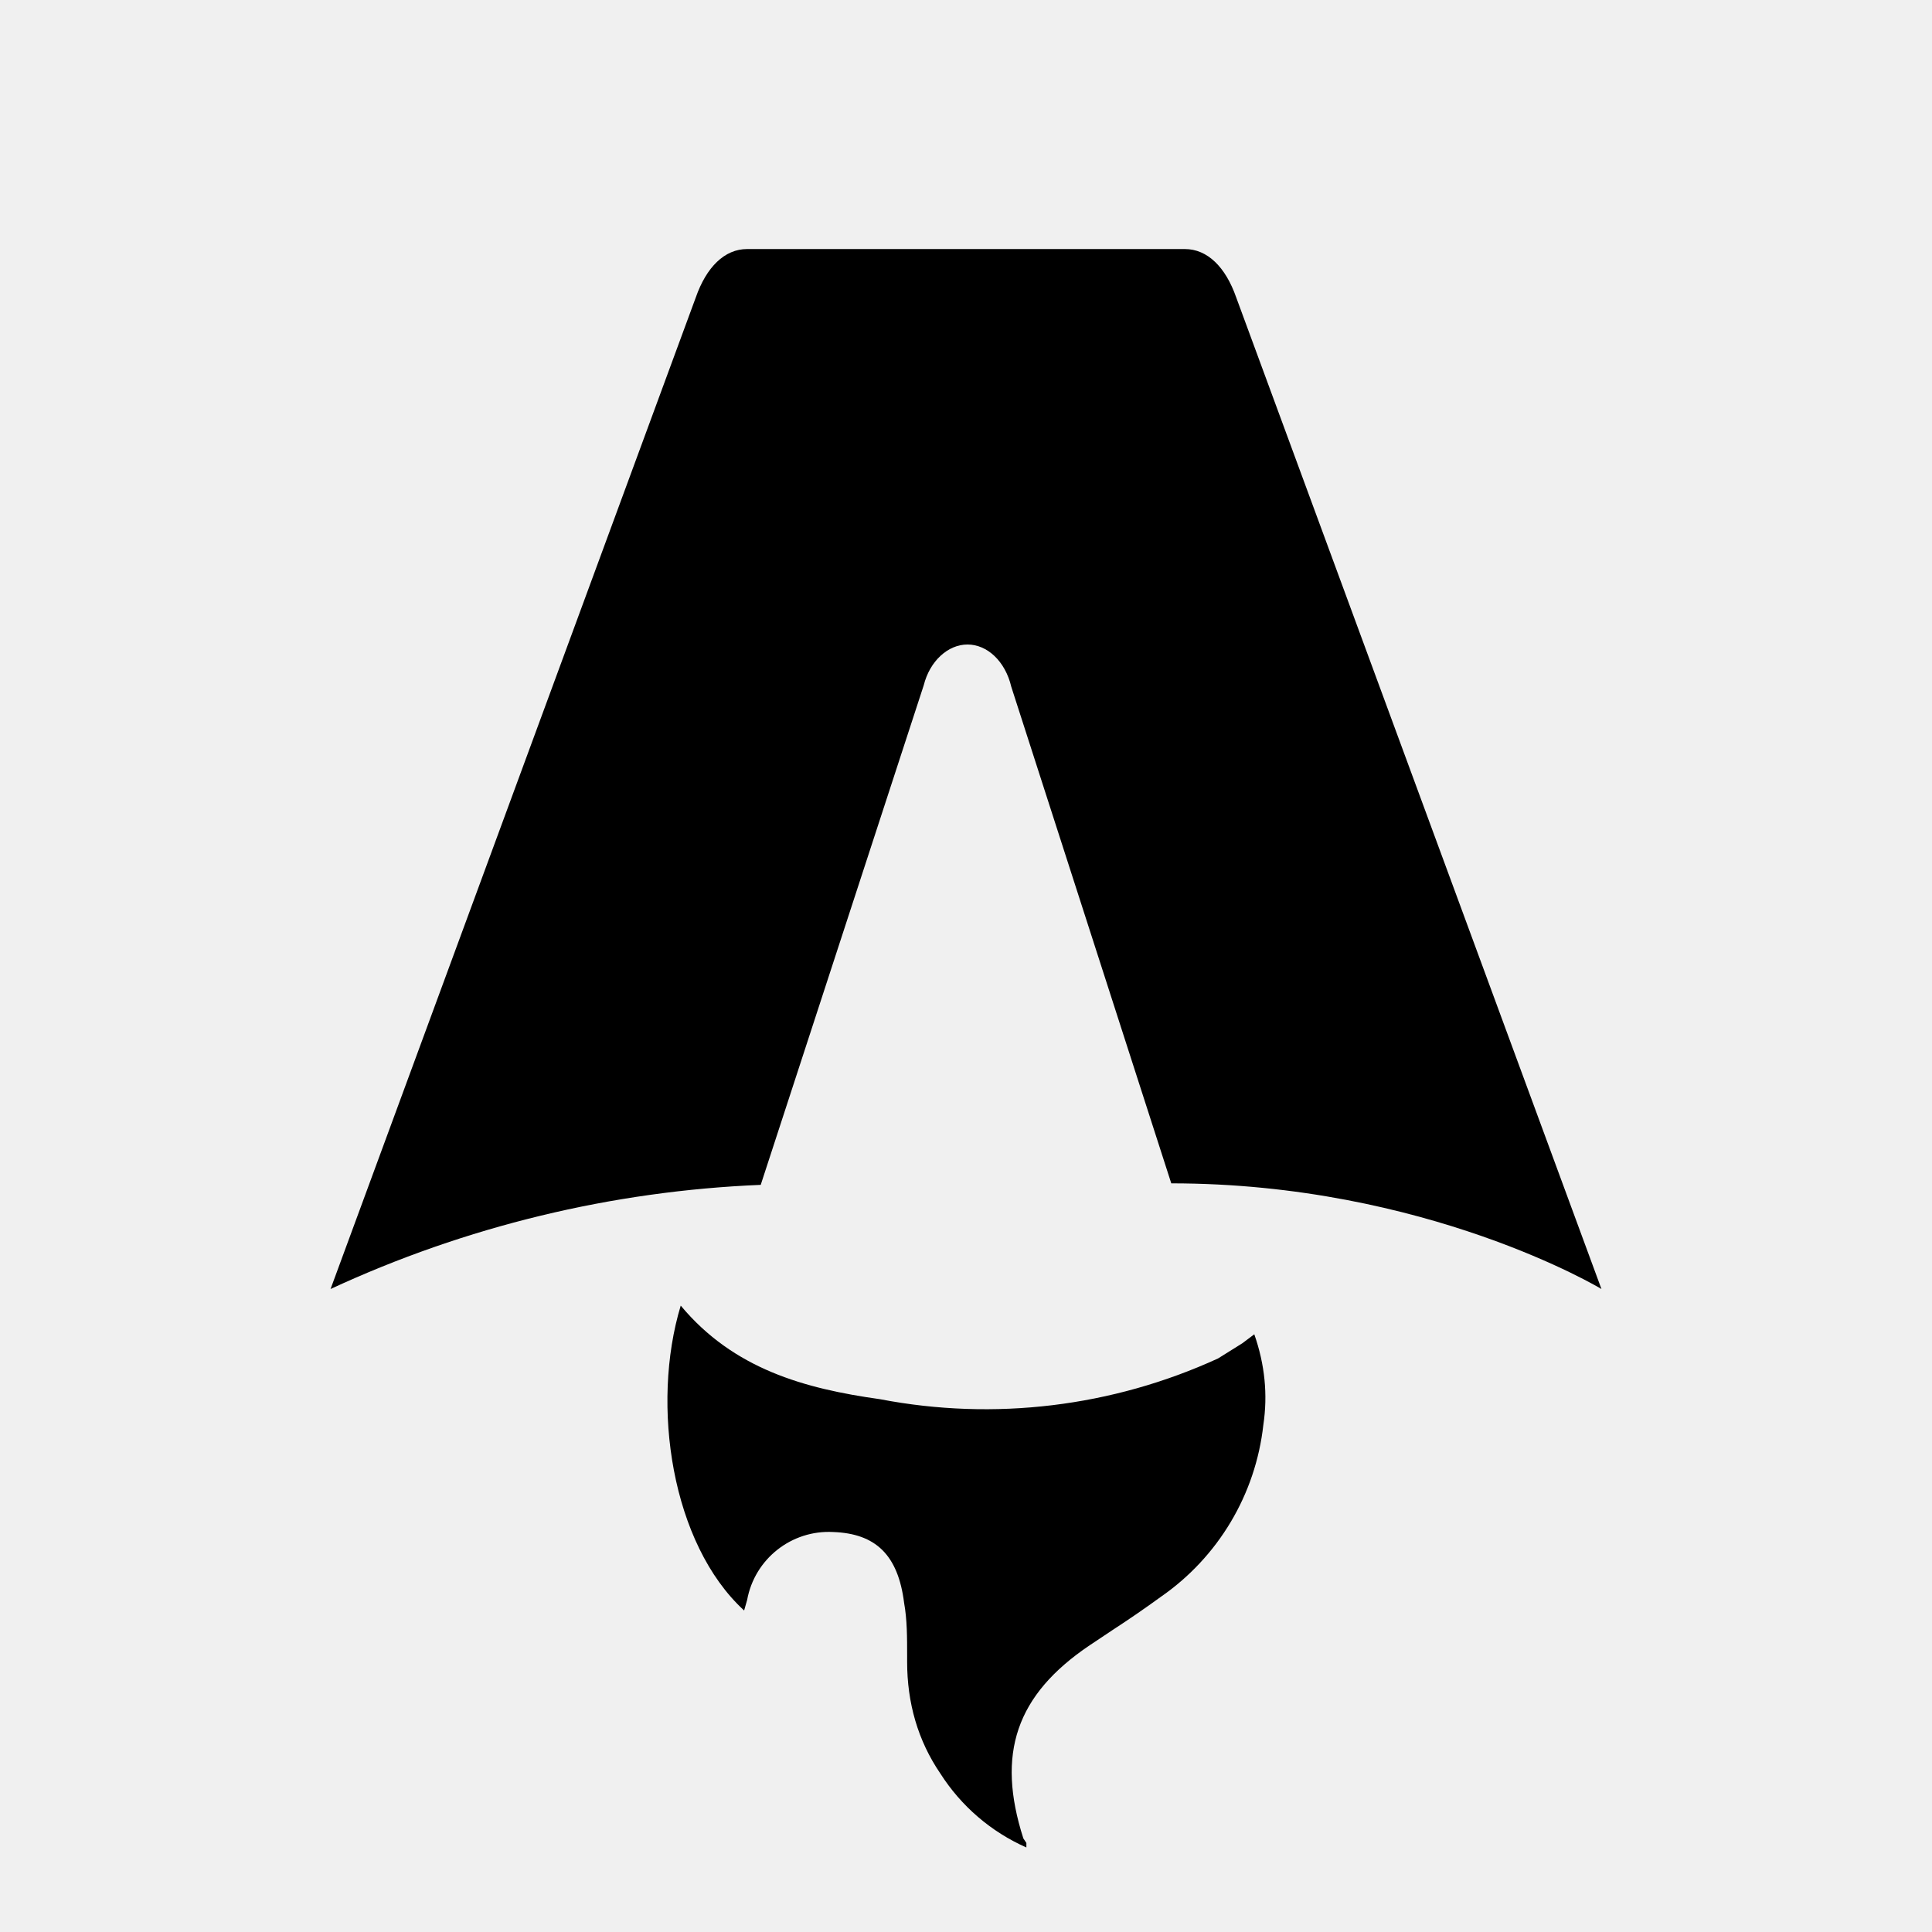
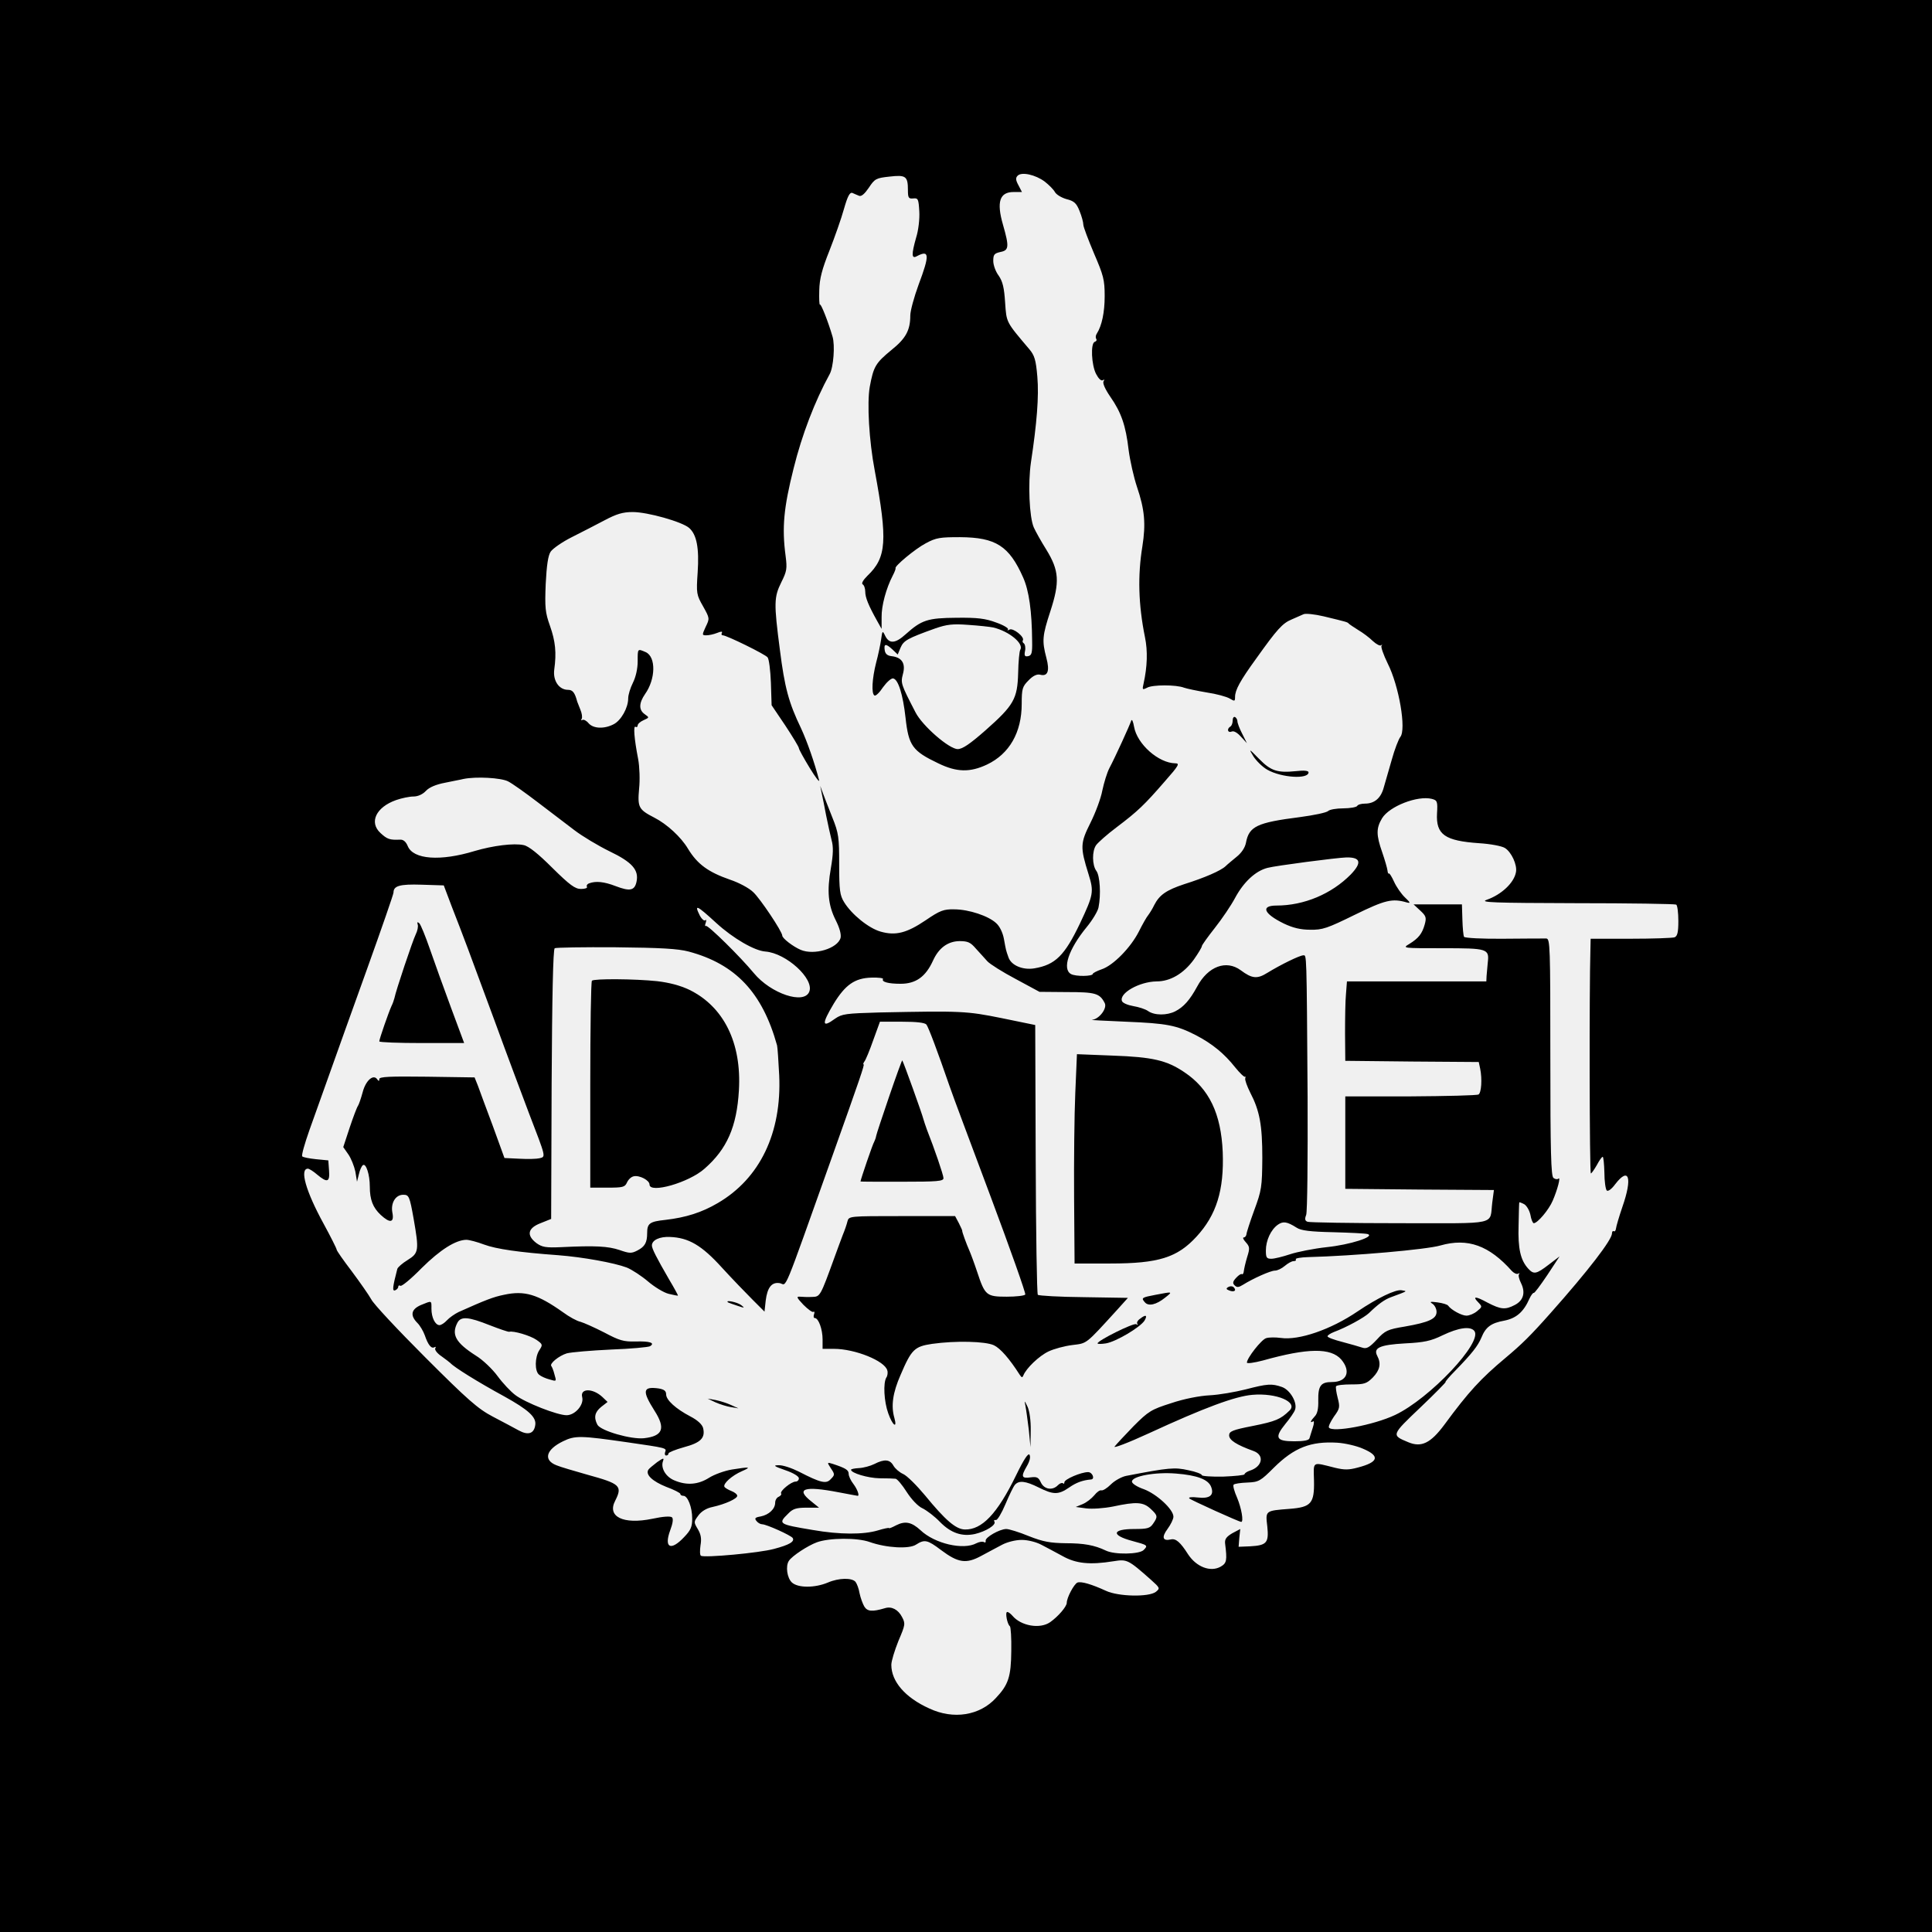
- <svg xmlns="http://www.w3.org/2000/svg" fill="none" viewBox="0 0 128 128">
-   <path d="M50.4 78.5a75.1 75.1 0 0 0-28.5 6.9l24.2-65.7c.7-2 1.9-3.2 3.4-3.2h29c1.5 0 2.7 1.2 3.4 3.2l24.2 65.7s-11.6-7-28.5-7L67 45.5c-.4-1.7-1.6-2.8-2.9-2.8-1.3 0-2.5 1.1-2.9 2.7L50.4 78.5Zm-1.1 28.2Zm-4.2-20.2c-2 6.6-.6 15.8 4.2 20.2a17.5 17.5 0 0 1 .2-.7 5.5 5.5 0 0 1 5.7-4.5c2.8.1 4.3 1.5 4.7 4.7.2 1.1.2 2.3.2 3.5v.4c0 2.7.7 5.2 2.2 7.4a13 13 0 0 0 5.7 4.9v-.3l-.2-.3c-1.8-5.6-.5-9.5 4.4-12.8l1.5-1a73 73 0 0 0 3.2-2.2 16 16 0 0 0 6.8-11.4c.3-2 .1-4-.6-6l-.8.6-1.6 1a37 37 0 0 1-22.4 2.7c-5-.7-9.7-2-13.2-6.2Z" />
-   <style>
-         path { fill: #000; }
-         @media (prefers-color-scheme: dark) {
-             path { fill: #FFF; }
-         }
-     </style>
+ <svg xmlns="http://www.w3.org/2000/svg" version="1.0" width="815pt" height="815pt" viewBox="0 0 815 815" preserveAspectRatio="xMidYMid meet">
+   <g transform="translate(0,815) scale(0.1,-0.1)" fill="#000000" stroke="none">
+     <path d="M0 4075 l0 -4075 4075 0 4075 0 0 4075 0 4075 -4075 0 -4075 0 0 -4075z m4407 3309 c18 -14 37 -33 43 -44 6 -11 28 -24 49 -30 32 -8 42 -17 55 -50 9 -22 16 -48 16 -58 0 -9 21 -64 45 -121 40 -93 45 -111 45 -180 0 -69 -12 -125 -33 -158 -5 -7 -6 -17 -3 -22 4 -5 1 -11 -6 -13 -18 -6 -14 -98 6 -136 10 -19 21 -30 28 -26 7 5 8 3 3 -5 -4 -8 7 -33 29 -65 46 -66 65 -121 77 -224 6 -46 22 -116 35 -155 33 -97 38 -157 23 -252 -20 -122 -17 -245 11 -383 12 -58 10 -124 -6 -196 -6 -26 -5 -27 15 -17 23 13 123 13 156 0 11 -4 54 -13 95 -20 41 -6 85 -18 98 -26 20 -12 22 -12 22 7 0 29 21 68 90 163 87 122 110 148 149 164 20 9 43 19 50 22 8 4 47 0 85 -9 99 -24 100 -24 106 -31 3 -3 21 -15 40 -27 19 -11 47 -32 61 -46 15 -14 31 -22 35 -18 5 4 6 3 2 -2 -4 -4 8 -38 26 -75 48 -95 79 -279 53 -310 -7 -9 -24 -52 -36 -96 -13 -44 -28 -97 -34 -118 -12 -44 -39 -67 -79 -67 -15 0 -30 -4 -33 -10 -3 -5 -30 -10 -59 -10 -28 0 -57 -5 -63 -11 -7 -7 -60 -18 -120 -26 -181 -23 -214 -39 -227 -108 -4 -21 -19 -43 -39 -59 -18 -15 -39 -32 -47 -40 -20 -19 -89 -49 -175 -76 -75 -25 -104 -45 -126 -88 -7 -15 -19 -34 -25 -42 -7 -8 -25 -40 -40 -70 -34 -67 -108 -143 -157 -159 -20 -7 -37 -16 -37 -19 0 -11 -72 -12 -92 -1 -38 21 -11 104 66 198 24 29 47 67 50 83 11 55 6 134 -9 154 -18 24 -19 84 -1 109 8 11 46 45 86 75 90 68 118 95 203 193 59 67 65 77 45 77 -71 1 -161 81 -174 154 -4 23 -9 34 -12 26 -6 -19 -68 -155 -92 -200 -10 -19 -23 -62 -30 -95 -6 -33 -29 -94 -50 -136 -43 -86 -44 -102 -8 -217 23 -74 21 -86 -36 -207 -65 -136 -104 -175 -193 -190 -49 -8 -98 13 -109 47 -11 31 -10 28 -19 77 -5 27 -18 54 -33 67 -32 30 -115 58 -177 58 -44 1 -60 -5 -120 -46 -80 -54 -127 -66 -190 -48 -50 14 -122 72 -154 124 -18 29 -21 50 -21 159 0 115 -2 132 -29 199 -16 40 -34 87 -40 103 l-11 30 6 -30 c4 -16 12 -59 19 -95 7 -36 18 -83 23 -104 8 -28 7 -60 -3 -118 -17 -97 -12 -156 21 -221 16 -32 23 -58 20 -73 -12 -45 -111 -75 -168 -51 -33 14 -78 49 -78 60 0 17 -93 156 -122 183 -18 18 -62 41 -98 53 -92 32 -138 65 -178 131 -29 49 -89 104 -142 131 -66 34 -71 43 -64 122 4 37 2 93 -4 125 -17 87 -21 143 -11 136 5 -3 9 0 9 6 0 6 11 16 25 22 24 11 25 11 5 25 -26 18 -25 47 1 85 45 63 47 157 3 177 -35 15 -34 16 -34 -39 0 -31 -8 -66 -20 -90 -11 -22 -20 -51 -20 -66 0 -40 -30 -93 -61 -109 -40 -21 -86 -19 -106 4 -9 11 -21 17 -26 14 -6 -3 -7 -1 -3 5 3 6 1 23 -6 39 -6 15 -12 30 -13 33 -10 38 -19 50 -39 50 -38 0 -64 39 -58 85 10 72 5 120 -18 185 -20 56 -22 77 -18 177 4 78 10 120 21 136 9 13 49 41 89 61 40 20 102 52 138 71 51 27 77 35 119 35 63 0 208 -41 238 -67 32 -28 43 -85 36 -188 -6 -88 -5 -94 23 -143 28 -50 28 -51 11 -86 -16 -35 -16 -36 3 -36 10 0 30 4 45 10 17 7 24 7 20 0 -3 -6 -1 -10 4 -10 16 0 179 -80 189 -93 6 -7 12 -55 14 -107 l3 -95 58 -86 c31 -47 57 -90 57 -95 0 -5 21 -43 46 -84 25 -41 43 -64 39 -50 -19 73 -50 162 -76 218 -52 108 -69 172 -89 330 -26 199 -25 223 6 286 23 46 25 57 18 111 -16 120 -8 203 34 370 35 141 89 282 152 397 16 29 23 121 12 158 -19 65 -49 140 -53 135 -3 -2 -4 25 -3 60 1 50 12 90 43 168 22 56 50 135 61 175 16 56 25 72 36 68 7 -3 20 -9 28 -12 10 -4 24 9 41 34 25 38 31 41 87 47 69 8 78 2 78 -57 0 -33 3 -37 23 -35 20 2 22 -3 25 -55 2 -32 -4 -81 -13 -109 -21 -74 -20 -93 4 -79 52 27 53 4 6 -121 -19 -52 -35 -110 -35 -130 0 -62 -19 -97 -79 -145 -68 -56 -76 -70 -92 -156 -12 -68 -3 -227 21 -353 55 -296 50 -367 -31 -444 -18 -18 -26 -32 -20 -36 6 -3 11 -17 11 -31 0 -24 13 -57 50 -123 l19 -34 0 49 c-1 48 19 122 47 176 8 15 13 29 12 31 -7 7 83 82 127 105 44 24 61 26 145 26 151 -1 207 -37 266 -170 25 -56 37 -143 38 -269 1 -50 -2 -60 -17 -63 -14 -3 -17 2 -13 22 3 14 0 28 -5 32 -5 3 -7 9 -4 13 8 14 -42 54 -57 45 -7 -4 -10 -4 -6 1 4 4 -18 18 -50 29 -45 17 -79 21 -167 20 -122 -1 -147 -9 -215 -70 -43 -39 -69 -41 -86 -6 -11 23 -12 22 -17 -15 -3 -21 -12 -65 -21 -98 -17 -67 -21 -131 -7 -139 5 -3 21 12 36 35 16 22 35 39 43 37 21 -4 41 -67 52 -166 13 -118 29 -140 138 -192 78 -38 134 -39 206 -5 94 45 146 135 146 256 0 64 3 73 29 99 18 19 35 27 48 24 33 -9 42 15 27 71 -19 72 -17 93 17 197 40 123 37 171 -17 259 -22 35 -46 78 -53 94 -19 43 -25 187 -12 275 25 165 34 278 27 360 -6 72 -12 91 -34 117 -99 117 -96 111 -102 197 -4 62 -10 88 -27 113 -13 17 -23 45 -23 62 0 27 4 32 30 38 36 7 38 21 11 115 -28 97 -14 138 45 138 l35 0 -15 29 c-12 22 -12 31 -3 40 17 17 75 4 114 -25z m-217 -1881 c67 -16 130 -68 114 -94 -4 -6 -8 -50 -9 -98 -3 -109 -18 -136 -138 -242 -66 -58 -97 -79 -117 -79 -36 0 -149 98 -178 155 -62 120 -63 123 -53 162 12 44 -4 70 -48 75 -18 2 -27 10 -29 26 -4 27 5 28 33 2 l22 -21 12 29 c13 30 29 39 146 81 49 17 74 20 140 15 44 -3 91 -8 105 -11z m-2047 -649 c18 -9 74 -49 125 -88 51 -39 121 -92 155 -118 34 -26 101 -66 148 -89 96 -46 125 -79 114 -129 -8 -37 -28 -41 -88 -18 -49 19 -84 22 -111 12 -9 -3 -13 -10 -10 -15 3 -5 -8 -9 -25 -9 -25 0 -47 16 -121 89 -59 59 -100 92 -121 96 -41 9 -129 -2 -207 -25 -144 -44 -259 -36 -282 21 -8 19 -19 28 -33 27 -43 -2 -54 2 -82 28 -49 45 -19 109 66 139 23 8 56 15 73 15 19 0 39 9 53 24 14 15 43 27 80 34 32 7 67 13 78 16 54 11 158 5 188 -10z m3919 -135 c-5 -90 33 -116 178 -126 48 -3 95 -12 108 -20 28 -17 53 -72 47 -102 -8 -45 -61 -95 -124 -117 -30 -11 28 -13 378 -14 227 0 417 -3 422 -6 5 -3 9 -34 9 -69 0 -48 -4 -64 -16 -69 -9 -3 -92 -6 -185 -6 l-169 0 -1 -47 c-5 -163 -4 -943 2 -943 3 0 14 16 25 35 10 19 21 35 25 35 3 0 6 -30 7 -66 0 -37 5 -71 10 -76 5 -5 20 5 36 27 58 75 73 27 30 -96 -14 -41 -26 -82 -27 -91 -1 -9 -5 -14 -9 -12 -4 3 -8 -1 -8 -9 0 -27 -100 -157 -259 -336 -85 -96 -122 -132 -190 -189 -104 -87 -156 -143 -258 -282 -58 -78 -97 -97 -152 -74 -72 30 -73 29 50 146 62 59 110 108 107 108 -3 0 15 22 41 48 71 73 95 104 110 139 18 45 41 62 97 72 50 10 81 36 106 93 7 15 15 25 18 24 3 -2 28 32 57 75 l52 79 -46 -35 c-52 -40 -63 -42 -86 -17 -33 36 -44 85 -41 182 1 52 2 96 3 98 1 1 10 -2 21 -8 10 -6 22 -26 26 -45 3 -19 10 -35 14 -35 16 0 64 57 80 95 20 46 35 103 24 93 -4 -4 -13 -3 -21 3 -10 9 -13 105 -13 510 0 468 -1 499 -17 500 -10 0 -91 0 -179 -1 -90 -1 -164 3 -168 8 -3 5 -6 38 -7 73 l-2 64 -102 0 -102 0 28 -26 c25 -23 27 -30 19 -59 -11 -39 -26 -58 -65 -82 -30 -18 -29 -18 141 -18 190 0 197 -2 190 -61 -2 -19 -4 -44 -5 -56 l-1 -23 -294 0 -294 0 -4 -52 c-3 -29 -4 -105 -4 -168 l1 -115 282 -3 281 -2 6 -28 c9 -44 5 -102 -7 -109 -7 -4 -135 -7 -287 -8 l-275 0 0 -195 0 -195 313 -3 314 -2 -7 -53 c-12 -97 32 -87 -390 -87 -205 0 -380 3 -389 6 -11 4 -13 11 -6 29 5 13 7 236 6 497 -4 621 -4 598 -18 598 -15 0 -95 -39 -152 -74 -43 -27 -65 -24 -112 11 -61 45 -138 17 -184 -69 -31 -57 -57 -86 -92 -104 -35 -18 -88 -18 -115 1 -11 8 -39 17 -63 21 -23 4 -44 13 -47 21 -13 33 73 82 146 83 58 0 114 33 157 92 19 27 34 52 34 57 0 4 25 39 55 77 30 38 68 94 85 126 36 67 86 114 137 127 33 9 293 43 333 44 60 1 66 -22 18 -72 -81 -82 -197 -131 -313 -131 -68 0 -55 -34 31 -76 38 -18 70 -26 111 -26 52 -1 72 6 188 63 129 63 158 70 220 52 16 -4 15 -1 -8 21 -15 14 -36 44 -46 66 -10 22 -20 38 -22 35 -3 -2 -5 4 -6 13 -1 9 -11 44 -22 76 -26 74 -26 102 -1 144 31 51 150 97 210 82 23 -6 25 -11 22 -61z m-4156 -394 c50 -128 72 -187 180 -480 52 -143 118 -318 145 -390 73 -190 72 -184 45 -191 -12 -3 -50 -4 -85 -2 l-63 3 -49 135 c-28 74 -56 151 -63 170 l-14 35 -201 3 c-157 2 -201 0 -201 -10 0 -9 -2 -10 -8 -2 -16 25 -49 -3 -62 -53 -7 -26 -16 -52 -20 -58 -4 -5 -20 -47 -35 -92 l-27 -82 21 -30 c12 -17 25 -50 30 -73 l7 -43 8 32 c4 18 12 35 17 38 13 9 29 -40 29 -90 0 -56 13 -89 46 -120 40 -37 58 -33 49 11 -7 40 14 74 46 74 24 0 27 -6 44 -102 23 -132 22 -144 -25 -173 -23 -14 -42 -31 -44 -38 -20 -77 -22 -95 -9 -90 7 3 13 9 13 15 0 5 4 7 9 4 5 -4 46 30 90 75 79 78 143 118 188 119 12 0 46 -9 75 -20 51 -19 148 -33 313 -45 104 -8 236 -32 289 -52 22 -9 63 -36 90 -59 27 -23 66 -47 87 -52 22 -5 39 -9 39 -7 0 2 -16 32 -37 67 -55 95 -73 131 -73 144 0 23 33 38 76 36 79 -3 134 -35 220 -130 43 -47 102 -108 129 -135 l50 -50 5 46 c7 57 26 80 60 74 31 -7 7 -65 220 533 119 334 138 390 133 390 -3 0 -1 6 4 13 5 6 22 47 37 90 l28 77 93 0 c62 0 96 -4 103 -12 9 -12 47 -113 97 -258 12 -36 91 -246 174 -468 83 -222 149 -408 146 -413 -4 -5 -39 -9 -78 -9 -86 0 -92 5 -125 105 -13 39 -28 79 -33 90 -12 27 -31 79 -30 83 1 1 -6 16 -14 32 l-16 30 -224 0 c-223 0 -224 0 -230 -22 -3 -13 -12 -39 -20 -58 -7 -19 -23 -61 -34 -92 -61 -168 -61 -168 -95 -169 -17 -1 -40 0 -51 1 -17 1 -14 -4 14 -34 19 -19 38 -33 42 -30 5 3 6 -2 3 -10 -3 -9 -2 -16 3 -16 16 0 33 -48 33 -90 l0 -40 48 0 c89 0 215 -51 225 -91 3 -9 1 -23 -4 -30 -14 -23 -10 -101 8 -151 18 -51 39 -67 26 -20 -15 51 -7 107 26 182 46 108 59 120 133 131 99 14 225 11 261 -6 27 -13 65 -56 109 -125 8 -12 11 -12 15 -2 12 30 66 82 106 101 23 11 68 23 100 27 64 8 54 0 190 149 l45 50 -186 3 c-103 1 -190 6 -194 10 -4 4 -8 261 -9 572 l-2 566 -141 29 c-149 30 -169 31 -516 24 -142 -4 -158 -6 -187 -26 -56 -41 -58 -24 -6 63 49 80 89 108 159 110 30 1 51 -2 49 -6 -7 -12 22 -20 74 -20 65 0 106 30 137 98 24 53 62 81 111 82 36 0 47 -5 70 -32 16 -17 37 -41 48 -53 11 -12 65 -46 120 -75 l100 -54 116 -1 c119 0 138 -5 159 -46 12 -22 -23 -68 -53 -71 -12 -1 52 -4 143 -8 173 -7 213 -15 295 -57 69 -36 120 -78 165 -135 21 -26 40 -44 43 -40 2 4 2 1 0 -7 -2 -7 8 -34 21 -60 40 -77 51 -137 51 -276 -1 -122 -3 -136 -34 -220 -18 -49 -33 -96 -33 -102 -1 -7 -6 -13 -11 -13 -6 0 -2 -9 8 -20 17 -19 18 -25 6 -63 -7 -23 -13 -50 -14 -59 -1 -9 -4 -15 -8 -13 -3 3 -14 -4 -24 -15 -15 -16 -16 -23 -7 -32 10 -10 17 -9 35 2 43 27 117 60 135 60 11 0 29 9 42 20 13 11 29 20 37 20 8 0 12 3 9 8 -2 4 21 8 52 9 194 5 500 32 558 49 116 33 206 0 302 -108 9 -9 20 -14 26 -11 6 3 8 3 4 -2 -4 -4 0 -21 8 -37 20 -40 11 -74 -26 -93 -40 -21 -59 -19 -115 10 -51 28 -66 28 -38 0 16 -17 16 -18 -6 -36 -13 -11 -33 -19 -45 -19 -20 0 -64 24 -77 42 -3 5 -23 11 -45 14 -31 4 -35 3 -21 -6 9 -6 17 -21 17 -34 0 -29 -31 -44 -134 -62 -73 -12 -83 -17 -118 -55 -31 -33 -43 -40 -61 -34 -12 4 -50 15 -84 24 -35 9 -63 19 -63 24 0 4 12 12 27 18 54 20 128 61 148 80 37 36 65 57 93 67 73 27 69 25 45 29 -25 5 -103 -33 -186 -89 -113 -77 -248 -123 -324 -112 -22 3 -50 3 -62 -1 -20 -6 -81 -84 -81 -103 0 -5 30 -1 68 9 189 53 286 54 330 4 42 -50 24 -95 -39 -95 -47 0 -59 -15 -58 -78 1 -35 -4 -56 -15 -67 -17 -18 -22 -30 -7 -21 5 4 5 -9 -1 -26 -6 -18 -12 -39 -14 -45 -2 -9 -24 -13 -64 -13 -77 0 -85 15 -38 73 19 23 38 50 41 60 11 30 -21 84 -55 96 -43 15 -61 14 -153 -10 -44 -11 -112 -23 -152 -25 -42 -2 -109 -15 -162 -33 -85 -27 -96 -34 -159 -97 -37 -38 -73 -77 -80 -86 -8 -9 56 15 145 56 234 108 364 156 436 162 102 9 195 -31 156 -67 -37 -36 -58 -45 -153 -64 -87 -17 -101 -23 -101 -40 0 -20 31 -40 103 -66 47 -17 38 -66 -16 -83 -12 -4 -22 -11 -22 -15 0 -4 -41 -8 -90 -10 -49 -1 -90 2 -90 6 0 5 -26 15 -57 21 -58 13 -81 11 -263 -24 -19 -4 -48 -20 -64 -36 -16 -16 -34 -27 -40 -25 -6 2 -19 -7 -30 -21 -11 -13 -32 -30 -49 -37 l-29 -12 44 -6 c25 -3 74 0 114 8 98 21 127 19 158 -10 30 -28 31 -33 10 -63 -13 -19 -24 -22 -79 -22 -94 0 -99 -26 -10 -50 67 -18 69 -19 49 -39 -19 -18 -122 -20 -159 -2 -48 23 -93 31 -169 31 -66 1 -95 6 -156 30 -41 17 -84 30 -95 30 -28 0 -91 -36 -87 -50 1 -6 -2 -9 -8 -5 -5 3 -19 1 -31 -5 -55 -30 -176 -2 -236 55 -37 34 -64 40 -102 21 -17 -9 -31 -15 -31 -12 0 2 -21 -2 -47 -10 -60 -18 -161 -18 -275 2 -144 24 -147 26 -103 69 19 20 34 25 77 25 l53 0 -32 26 c-69 54 -31 67 114 39 43 -8 79 -15 81 -15 9 0 -2 29 -18 50 -11 14 -20 33 -20 43 0 16 -13 24 -68 42 -23 7 -24 7 -7 -19 17 -25 17 -28 0 -45 -19 -22 -42 -17 -135 31 -30 15 -68 28 -85 27 -25 0 -21 -4 28 -21 33 -11 57 -26 57 -34 0 -8 -6 -14 -14 -14 -18 0 -67 -40 -61 -50 3 -4 -2 -10 -10 -14 -8 -3 -15 -14 -15 -25 0 -26 -26 -51 -61 -58 -24 -4 -27 -8 -18 -19 6 -8 17 -14 24 -14 18 0 122 -47 129 -58 9 -15 -14 -29 -79 -46 -61 -17 -293 -38 -308 -29 -5 3 -5 22 -2 44 5 28 2 46 -11 68 -18 30 -18 31 2 58 13 18 35 31 60 36 54 12 104 35 104 47 0 6 -11 15 -24 20 -13 5 -27 13 -30 18 -7 13 32 48 74 66 41 18 34 19 -42 7 -31 -5 -75 -21 -97 -35 -46 -29 -94 -33 -146 -11 -37 15 -59 53 -48 82 5 14 1 13 -25 -5 -17 -13 -34 -27 -37 -32 -13 -21 18 -49 75 -72 33 -12 60 -26 60 -30 0 -5 6 -8 13 -8 18 0 37 -48 37 -96 0 -35 -6 -49 -34 -78 -56 -60 -86 -46 -59 28 11 29 14 49 8 55 -6 6 -38 4 -84 -6 -122 -25 -191 9 -156 76 32 63 21 72 -117 110 -56 16 -115 33 -131 40 -56 22 -44 66 28 101 51 25 75 24 270 -4 165 -24 168 -24 161 -41 -3 -8 -1 -15 4 -15 6 0 10 4 10 9 0 4 29 16 65 26 71 19 91 39 81 81 -4 15 -23 33 -54 49 -61 32 -102 69 -102 93 0 15 -9 21 -32 25 -67 9 -70 -10 -17 -94 48 -75 35 -107 -44 -116 -54 -6 -183 31 -197 57 -16 31 -11 53 16 75 l27 21 -22 21 c-41 38 -95 37 -85 -1 8 -32 -30 -76 -66 -76 -39 0 -174 53 -216 85 -19 14 -53 50 -75 80 -22 30 -63 69 -91 86 -86 55 -105 89 -78 140 15 27 47 24 135 -11 41 -16 79 -29 83 -28 18 5 89 -16 115 -34 27 -19 27 -21 12 -44 -19 -29 -20 -88 -1 -103 8 -7 28 -16 44 -20 30 -9 30 -9 21 21 -4 17 -11 33 -13 35 -10 10 32 44 65 54 19 5 102 12 186 16 83 3 158 10 165 14 23 14 -1 22 -61 20 -51 -1 -68 4 -132 38 -41 21 -86 41 -100 45 -15 3 -48 21 -75 41 -106 75 -161 92 -248 73 -45 -9 -78 -22 -192 -73 -16 -8 -38 -23 -49 -35 -10 -11 -24 -20 -31 -20 -18 0 -34 32 -34 69 0 36 3 35 -44 16 -42 -18 -47 -44 -15 -76 11 -11 25 -35 31 -52 14 -41 28 -58 41 -50 5 3 7 1 3 -5 -3 -6 8 -21 26 -33 18 -13 35 -26 38 -29 15 -17 114 -79 226 -140 103 -57 137 -88 132 -121 -5 -37 -30 -45 -70 -23 -19 10 -68 37 -109 58 -63 33 -106 71 -285 250 -116 116 -219 226 -228 245 -10 18 -47 71 -82 118 -35 46 -64 87 -64 92 0 4 -25 54 -55 109 -75 137 -102 232 -66 232 5 0 23 -11 39 -25 43 -36 54 -32 50 18 l-3 42 -52 5 c-28 3 -55 8 -58 12 -4 4 10 53 30 110 20 57 59 164 85 238 26 74 98 274 159 444 61 170 111 314 111 321 0 28 26 36 118 33 l94 -3 34 -90z m1116 -69 c70 -64 161 -117 207 -120 88 -7 206 -115 185 -169 -21 -56 -162 -9 -234 78 -56 68 -194 204 -202 199 -4 -3 -5 3 -1 13 3 10 3 15 -2 11 -4 -4 -14 4 -22 18 -26 52 -15 47 69 -30z m-117 -120 c198 -53 311 -173 373 -396 2 -8 6 -65 9 -126 11 -243 -81 -435 -259 -539 -68 -40 -135 -61 -221 -71 -67 -7 -77 -15 -77 -56 0 -40 -10 -57 -41 -73 -25 -13 -33 -13 -76 2 -48 16 -102 19 -245 12 -66 -3 -81 0 -105 17 -43 33 -37 63 17 84 l45 18 2 568 c2 366 6 570 13 574 5 3 121 5 257 4 191 -2 262 -6 308 -18z m2565 -1165 c18 -12 57 -17 155 -19 71 -2 137 -5 145 -8 31 -11 -76 -45 -173 -55 -55 -6 -125 -20 -155 -30 -30 -10 -66 -19 -79 -19 -20 0 -23 5 -23 35 0 42 21 88 51 109 22 15 38 13 79 -13z m749 -435 c39 -46 -188 -286 -334 -355 -91 -43 -265 -75 -279 -53 -3 5 7 25 21 46 25 34 26 40 16 79 -6 23 -9 45 -7 49 3 5 32 8 65 8 54 0 64 3 90 29 30 31 36 59 19 91 -18 34 10 47 117 53 80 4 109 10 158 34 69 33 117 39 134 19z m-470 -497 c74 -31 67 -57 -22 -80 -37 -10 -56 -10 -94 -1 -100 25 -92 30 -90 -54 2 -96 -12 -112 -103 -119 -103 -8 -102 -7 -94 -74 7 -69 -2 -80 -72 -84 l-49 -2 3 38 4 37 -34 -18 c-25 -15 -32 -25 -30 -43 9 -72 7 -83 -19 -98 -43 -24 -102 -1 -137 52 -33 52 -52 68 -73 63 -34 -8 -40 9 -14 44 14 19 25 42 25 52 0 31 -71 96 -125 116 -29 10 -50 24 -50 32 0 23 98 41 185 34 90 -7 137 -25 149 -56 14 -36 -6 -51 -57 -45 -24 3 -40 1 -35 -4 7 -7 210 -99 219 -99 11 0 1 58 -17 101 -12 27 -19 52 -15 56 3 4 29 8 58 9 48 2 55 6 112 63 85 84 155 112 268 105 31 -2 80 -13 107 -25z m-2080 -394 c71 -25 166 -30 195 -11 36 23 48 21 106 -23 72 -54 106 -59 170 -24 29 15 68 37 88 47 21 11 56 20 82 20 26 0 61 -9 82 -20 20 -10 60 -32 90 -48 57 -32 115 -38 215 -22 57 9 61 8 158 -78 39 -35 39 -36 21 -51 -30 -23 -158 -20 -210 4 -61 28 -105 41 -121 35 -14 -6 -45 -63 -45 -86 -1 -16 -36 -57 -70 -81 -43 -30 -123 -16 -159 27 -8 9 -17 16 -22 16 -10 0 0 -52 11 -60 4 -3 7 -50 6 -105 -1 -108 -12 -142 -65 -198 -68 -74 -179 -92 -281 -44 -102 46 -160 114 -160 184 0 16 14 61 30 101 29 68 30 73 15 101 -16 31 -44 46 -72 37 -54 -16 -74 -14 -87 7 -7 12 -16 37 -20 56 -3 19 -11 40 -17 48 -15 18 -71 17 -117 -3 -55 -23 -125 -23 -151 0 -21 19 -28 70 -13 92 14 21 80 64 118 78 52 19 171 20 223 1z" />
+     <path d="M5200 5111 c0 -11 -4 -23 -10 -26 -16 -10 -11 -28 6 -21 9 4 24 -5 39 -22 l25 -27 -20 40 c-11 21 -20 45 -20 52 0 6 -4 15 -10 18 -5 3 -10 -3 -10 -14z" />
+     <path d="M5287 4960 c12 -19 38 -45 59 -57 60 -34 174 -41 174 -11 0 7 -20 9 -53 5 -79 -8 -106 1 -156 52 -43 44 -44 44 -24 11z" />
+     <path d="M1762 4250 c3 -8 -1 -27 -8 -41 -13 -26 -85 -241 -90 -269 -2 -8 -7 -23 -13 -35 -11 -24 -51 -138 -51 -148 0 -4 81 -7 179 -7 l179 0 -55 148 c-30 81 -70 192 -89 247 -19 55 -39 104 -45 110 -8 7 -10 6 -7 -5z" />
+     <path d="M4536 3539 c-4 -90 -6 -289 -5 -441 l2 -278 151 0 c203 0 282 25 363 113 85 92 117 197 111 357 -7 162 -57 267 -162 337 -74 50 -133 64 -302 70 l-151 6 -7 -164z" />
+     <path d="M3751 3525 c-29 -85 -54 -160 -55 -167 -1 -7 -5 -18 -8 -24 -6 -8 -58 -161 -58 -168 0 -1 79 -1 175 -1 149 0 175 2 175 15 0 13 -38 124 -70 205 -6 17 -13 37 -15 45 -4 18 -85 244 -89 247 -1 1 -26 -67 -55 -152z" />
+     <path d="M5182 2721 c-11 -6 -10 -10 4 -15 20 -8 32 0 18 14 -5 5 -15 5 -22 1z" />
+     <path d="M4875 2688 c-58 -11 -62 -13 -46 -31 15 -19 49 -11 86 19 33 26 33 26 -40 12z" />
+     <path d="M3071 2656 c2 -1 20 -8 39 -14 32 -11 33 -10 16 3 -16 12 -69 23 -55 11z" />
+     <path d="M4808 2586 c-10 -7 -14 -17 -10 -21 4 -5 2 -5 -5 -1 -12 6 -163 -69 -163 -81 0 -3 16 -3 35 0 43 7 145 68 163 96 14 24 5 27 -20 7z" />
+     <path d="M3019 2234 c18 -8 47 -17 65 -20 l31 -5 -31 14 c-17 8 -46 17 -65 21 l-34 6 34 -16z" />
+     <path d="M4326 2218 c3 -15 9 -60 14 -100 l7 -73 1 70 c1 41 -5 82 -13 100 -14 29 -14 29 -9 3z" />
+     <path d="M4286 1926 c-79 -162 -144 -230 -216 -228 -38 1 -82 39 -168 144 -35 42 -76 83 -92 90 -16 7 -34 23 -41 35 -15 27 -38 29 -81 7 -16 -8 -45 -16 -64 -17 -19 -1 -34 -4 -34 -7 0 -14 71 -35 120 -36 30 0 61 -1 68 -2 7 -1 28 -26 47 -56 20 -31 47 -60 67 -69 18 -9 51 -34 73 -57 46 -47 93 -63 148 -51 46 11 90 38 82 52 -4 5 -1 8 6 7 6 -2 24 28 40 66 16 38 34 75 40 82 17 20 45 17 101 -11 62 -31 83 -31 128 0 30 21 57 31 93 34 17 2 5 31 -13 31 -29 0 -100 -30 -100 -43 0 -6 -3 -8 -6 -4 -4 3 -13 0 -21 -8 -23 -24 -58 -18 -72 11 -10 22 -17 25 -42 22 -40 -6 -43 3 -18 46 13 22 17 40 12 49 -5 9 -23 -17 -57 -87z" />
+     <path d="M2497 4013 c-4 -3 -7 -201 -7 -440 l0 -433 73 0 c65 0 73 2 82 22 6 13 18 24 29 26 24 5 66 -17 66 -35 0 -39 166 8 232 67 95 83 136 177 145 330 12 201 -64 354 -210 425 -38 18 -84 30 -135 36 -95 10 -266 11 -275 2z" />
+   </g>
</svg>
